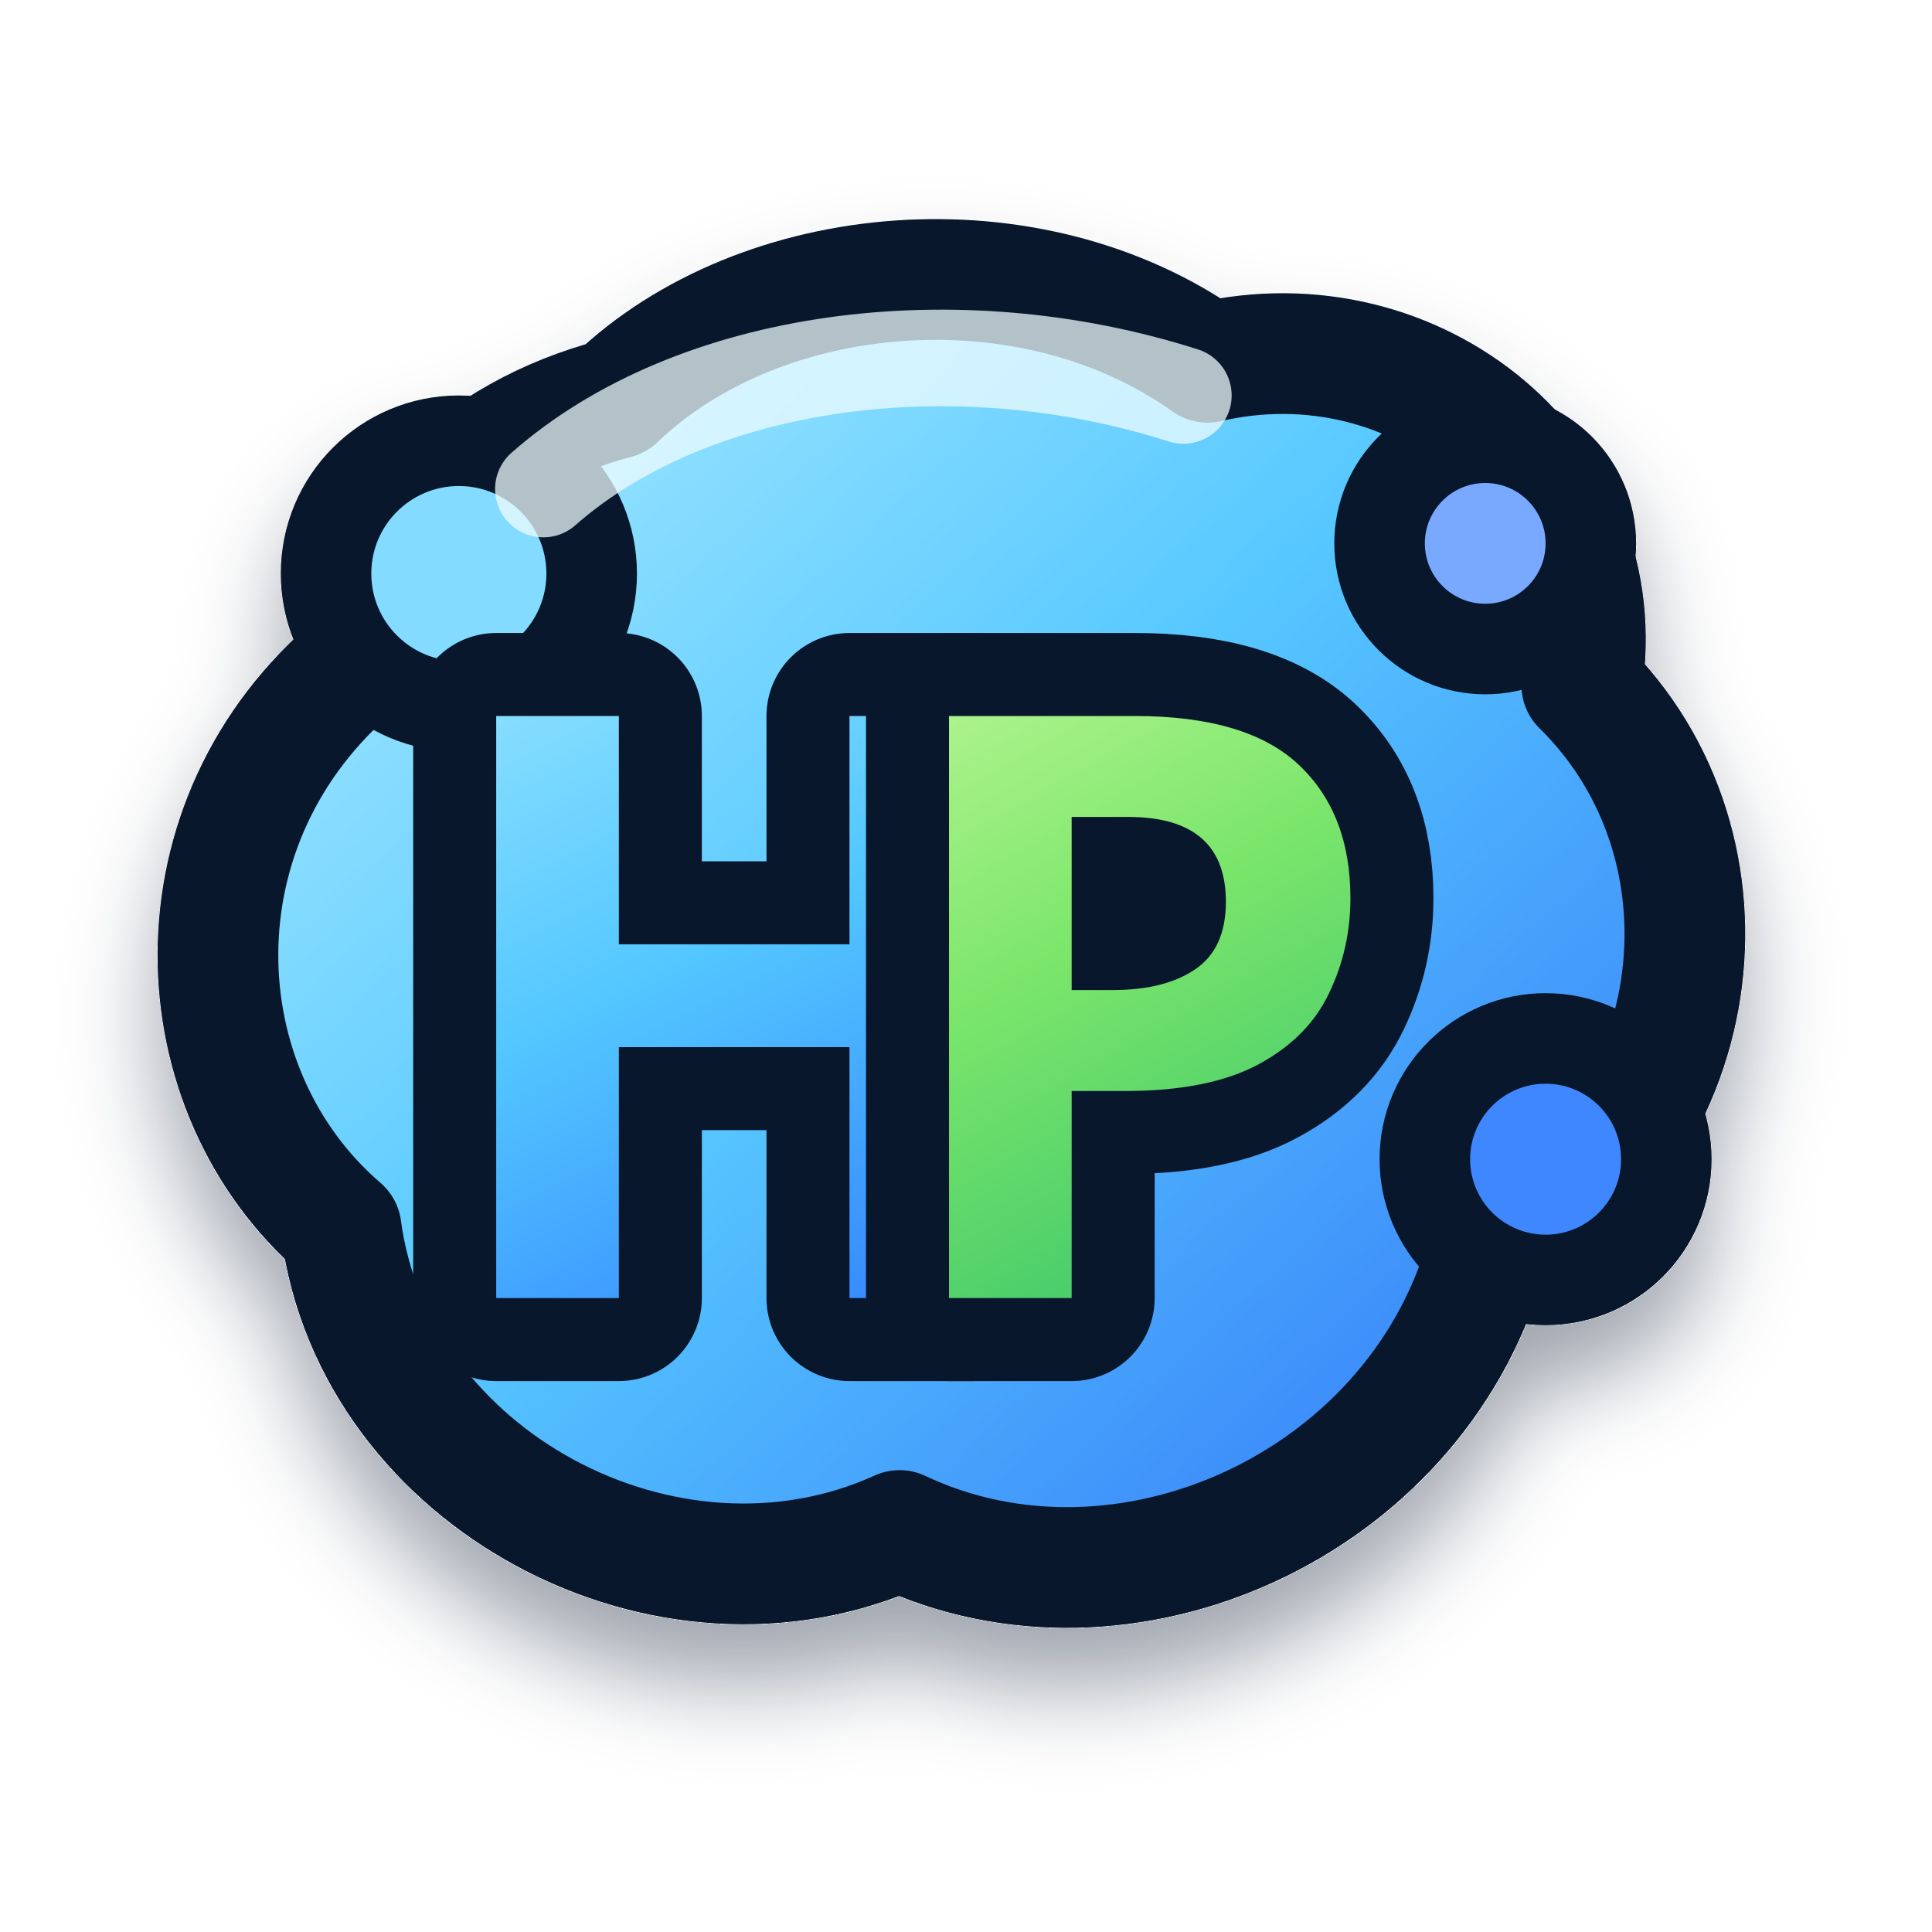
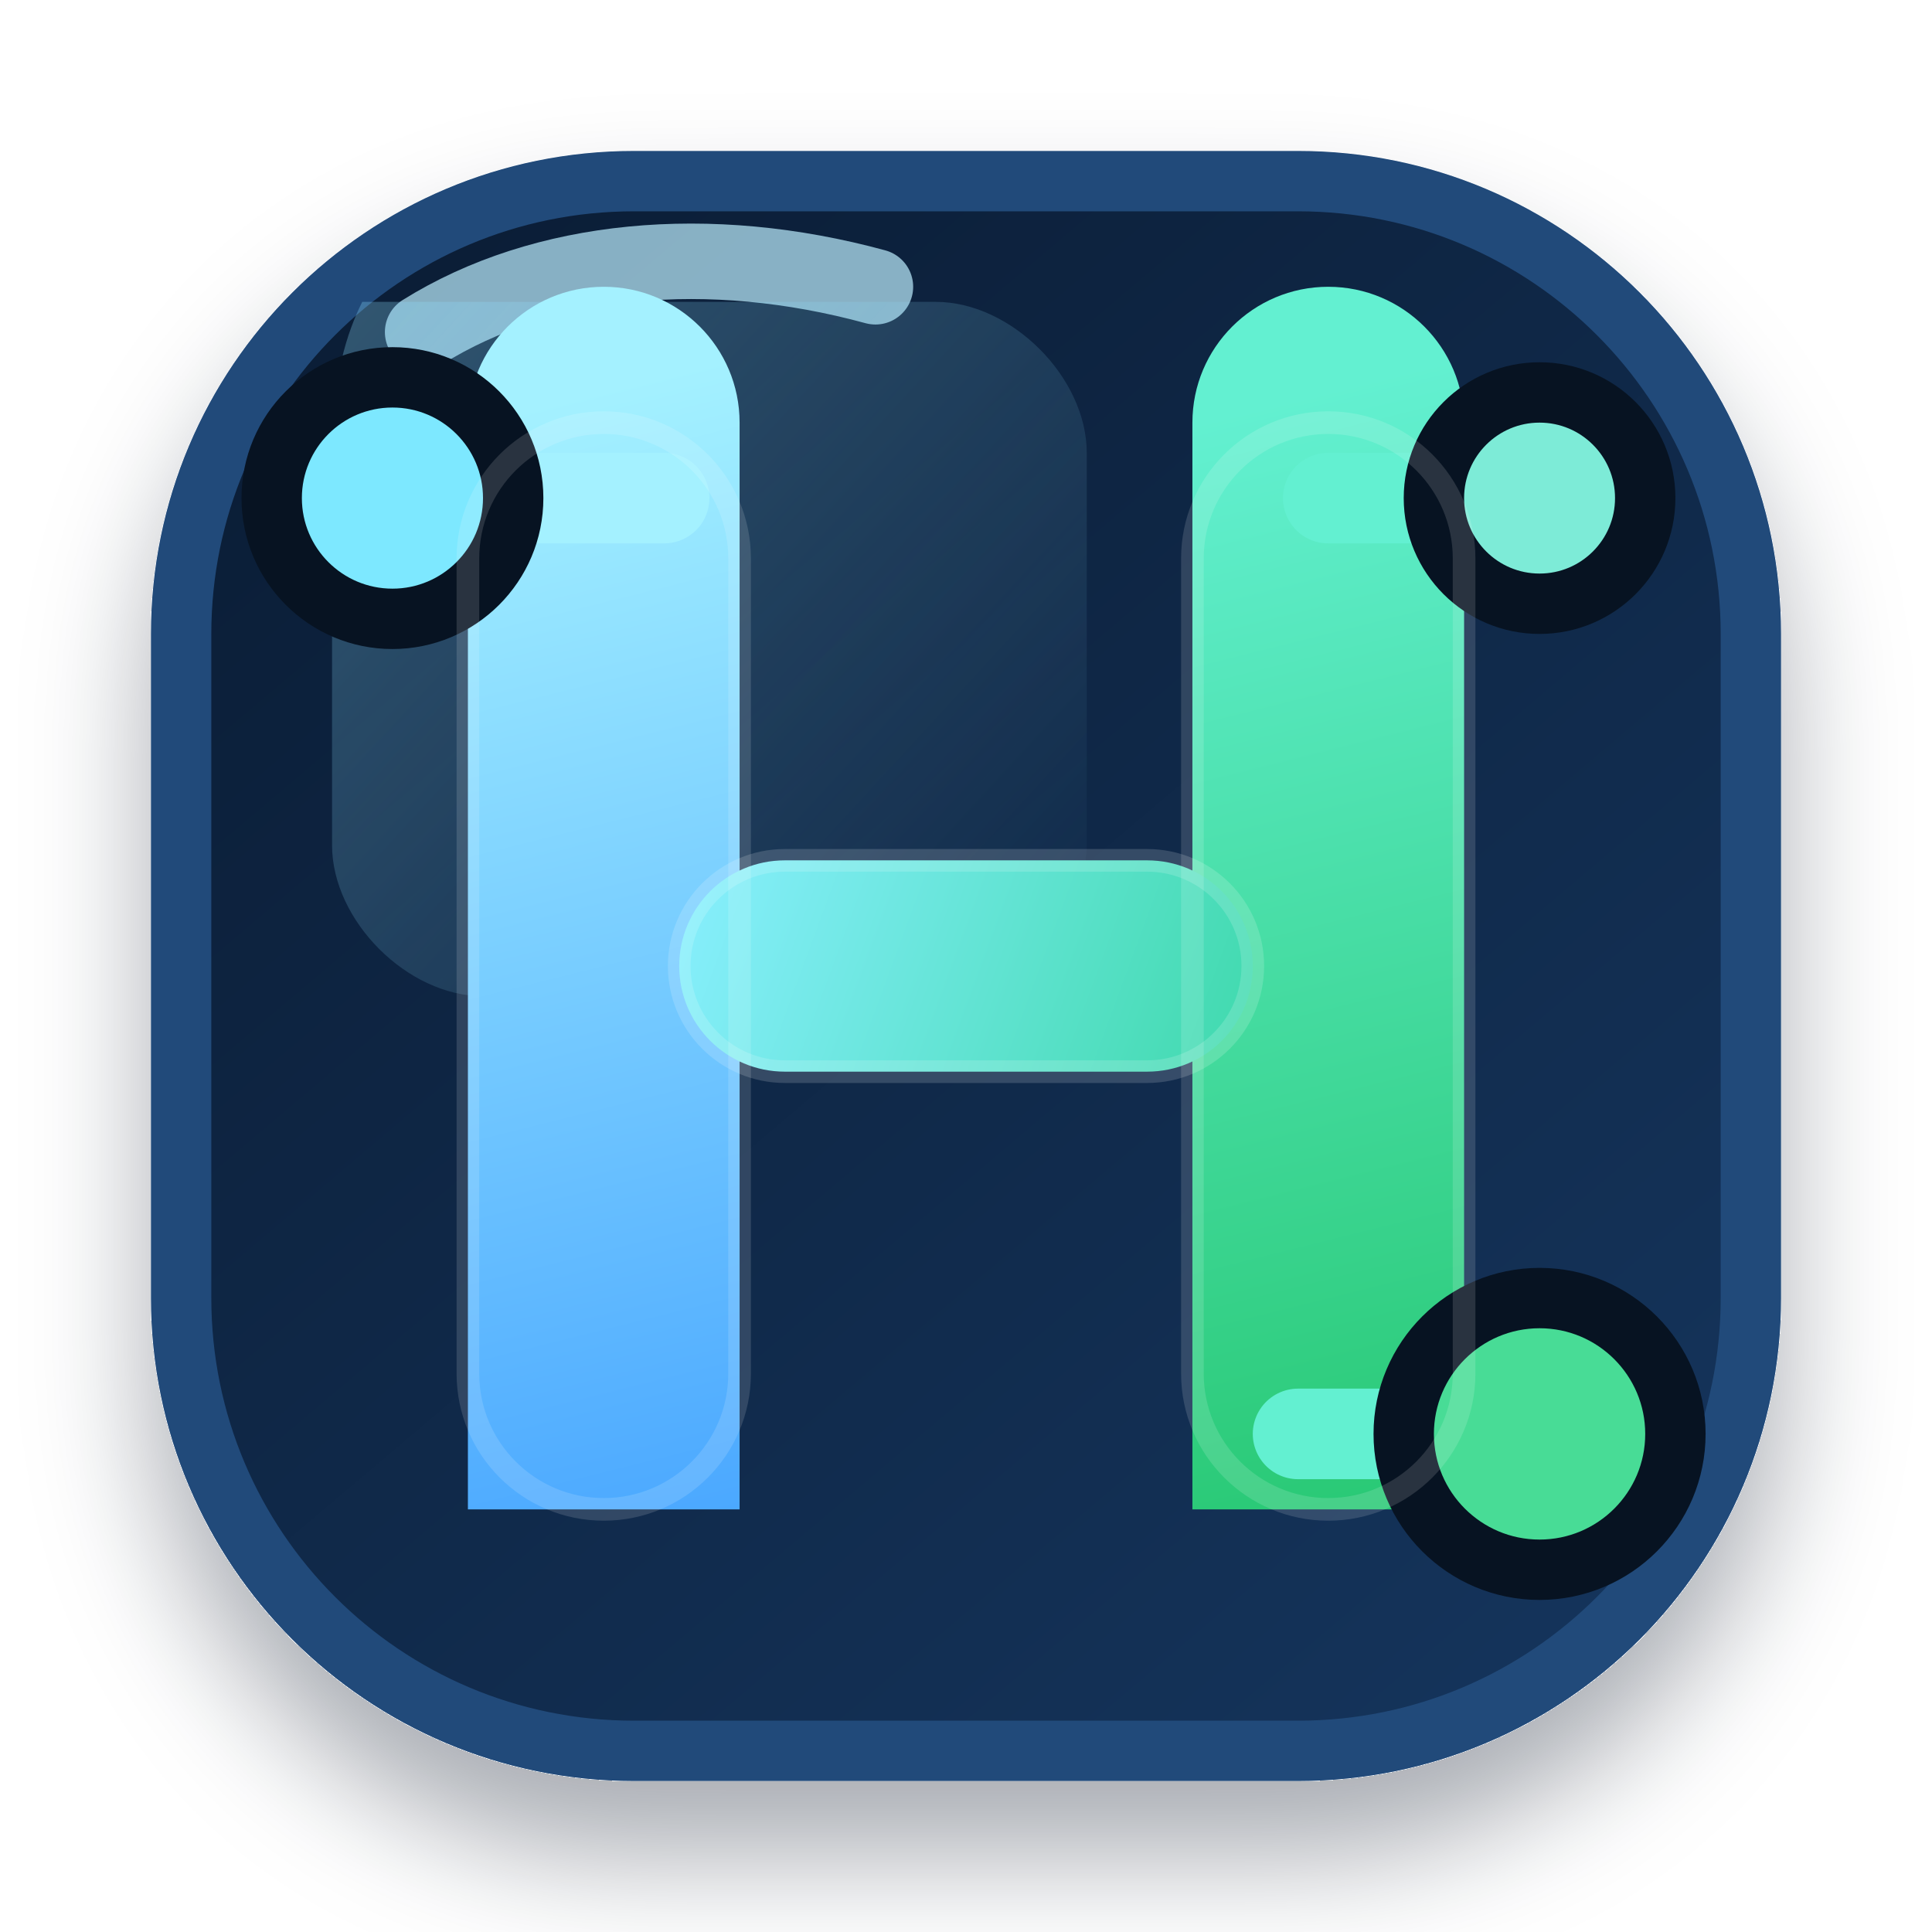
- <svg xmlns="http://www.w3.org/2000/svg" width="64" height="64" viewBox="0 0 64 64" fill="none">
+ <svg xmlns="http://www.w3.org/2000/svg" width="128" height="128" viewBox="0 0 128 128" fill="none">
  <defs>
-     <linearGradient id="hp_splash_fill" x1="8" y1="6" x2="56" y2="58" gradientUnits="userSpaceOnUse">
-       <stop stop-color="#BDF4FF" />
-       <stop offset="0.46" stop-color="#57C8FF" />
-       <stop offset="1" stop-color="#2B63F6" />
+     <linearGradient id="hcBadgeFill" x1="20" y1="12" x2="108" y2="116" gradientUnits="userSpaceOnUse">
+       <stop stop-color="#0A1C34" />
+       <stop offset="1" stop-color="#15355D" />
    </linearGradient>
-     <linearGradient id="hp_h_fill" x1="14" y1="18" x2="29" y2="48" gradientUnits="userSpaceOnUse">
-       <stop stop-color="#A6EBFF" />
-       <stop offset="0.48" stop-color="#53C7FF" />
-       <stop offset="1" stop-color="#2D76FF" />
+     <linearGradient id="hcShineFill" x1="24" y1="18" x2="74" y2="64" gradientUnits="userSpaceOnUse">
+       <stop stop-color="#8EDFFF" stop-opacity="0.42" />
+       <stop offset="1" stop-color="#8EDFFF" stop-opacity="0" />
    </linearGradient>
-     <linearGradient id="hp_p_fill" x1="29" y1="16" x2="47" y2="48" gradientUnits="userSpaceOnUse">
-       <stop stop-color="#D8FFAA" />
-       <stop offset="0.45" stop-color="#7CE66B" />
-       <stop offset="1" stop-color="#19B56C" />
+     <linearGradient id="hcLeftFill" x1="31" y1="28" x2="49" y2="100" gradientUnits="userSpaceOnUse">
+       <stop stop-color="#A4F1FF" />
+       <stop offset="1" stop-color="#4BA8FF" />
    </linearGradient>
-     <filter id="hp_shadow" x="0" y="0" width="64" height="64" filterUnits="userSpaceOnUse" color-interpolation-filters="sRGB">
+     <linearGradient id="hcRightFill" x1="79" y1="28" x2="97" y2="100" gradientUnits="userSpaceOnUse">
+       <stop stop-color="#63F0D1" />
+       <stop offset="1" stop-color="#28C873" />
+     </linearGradient>
+     <linearGradient id="hcBridgeFill" x1="45" y1="57" x2="83" y2="71" gradientUnits="userSpaceOnUse">
+       <stop stop-color="#89EFFF" />
+       <stop offset="1" stop-color="#3FD9AC" />
+     </linearGradient>
+     <filter id="hcBadgeShadow" x="0" y="0" width="128" height="128" filterUnits="userSpaceOnUse" color-interpolation-filters="sRGB">
      <feFlood flood-opacity="0" result="BackgroundImageFix" />
      <feColorMatrix in="SourceAlpha" type="matrix" values="0 0 0 0 0 0 0 0 0 0 0 0 0 0 0 0 0 0 127 0" result="hardAlpha" />
-       <feOffset dy="2" />
-       <feGaussianBlur stdDeviation="1.5" />
+       <feOffset dy="5" />
+       <feGaussianBlur stdDeviation="4" />
      <feComposite in2="hardAlpha" operator="out" />
-       <feColorMatrix type="matrix" values="0 0 0 0 0.027 0 0 0 0 0.075 0 0 0 0 0.176 0 0 0 0.38 0" />
+       <feColorMatrix type="matrix" values="0 0 0 0 0.02 0 0 0 0 0.059 0 0 0 0 0.133 0 0 0 0.34 0" />
      <feBlend mode="normal" in2="BackgroundImageFix" result="effect1_dropShadow_0_1" />
      <feBlend mode="normal" in="SourceGraphic" in2="effect1_dropShadow_0_1" result="shape" />
    </filter>
  </defs>
-   <g filter="url(#hp_shadow)">
-     <path d="M20.4 13.2C25.2 8.6 34.1 7.8 40 12C46.9 10.4 53.5 15.7 52.4 22.7C57.9 28.1 56.7 37.8 49.2 41.7C46.8 49.9 37.2 54.2 29.8 50.7C22.1 54.2 12.4 49 11.3 40.7C5.95 36.1 5.6 27.2 11.8 22C12.4 17.7 15.8 14.4 20.4 13.2Z" fill="url(#hp_splash_fill)" stroke="#09172C" stroke-width="4" stroke-linejoin="round" />
-     <circle cx="15.2" cy="19" r="4.4" fill="#83DBFF" stroke="#09172C" stroke-width="3" />
-     <circle cx="49.2" cy="18" r="3.5" fill="#79A9FF" stroke="#09172C" stroke-width="3" />
-     <circle cx="51.2" cy="38.4" r="4" fill="#3E87FF" stroke="#09172C" stroke-width="3" />
-     <path d="M18 16.2C23 11.8 31.7 10.7 39.2 13.1" stroke="#EFFCFF" stroke-width="3.2" stroke-linecap="round" opacity="0.74" />
-     <g font-family="Arial Rounded MT Bold, Segoe UI Rounded, Trebuchet MS, Segoe UI, sans-serif" font-weight="900" paint-order="stroke fill markers" stroke="#09172C" stroke-width="5.5" stroke-linejoin="round" stroke-linecap="round">
-       <text x="14" y="43" fill="url(#hp_h_fill)" font-size="27" letter-spacing="-1.2">H</text>
-       <text x="29" y="43" fill="url(#hp_p_fill)" font-size="27" letter-spacing="-1.1">P</text>
-     </g>
+   <g filter="url(#hcBadgeShadow)">
+     <rect x="12" y="12" width="104" height="104" rx="30" fill="url(#hcBadgeFill)" stroke="#214A7A" stroke-width="4" />
+     <path d="M28 22C36 17 47 16 58 19" stroke="#BDEFFF" stroke-opacity="0.7" stroke-width="5" stroke-linecap="round" />
+     <path d="M24 20H62C67 20 72 25 72 30V56C72 61 67 66 62 66H32C27 66 22 61 22 56V30C22 25 23 22 24 20Z" fill="url(#hcShineFill)" opacity="0.7" />
+     <path d="M31 28C31 23.03 35.03 19 40 19C44.97 19 49 23.03 49 28V100H31V28Z" fill="url(#hcLeftFill)" />
+     <path d="M79 28C79 23.03 83.03 19 88 19C92.97 19 97 23.03 97 28V100H79V28Z" fill="url(#hcRightFill)" />
+     <rect x="45" y="57" width="38" height="14" rx="7" fill="url(#hcBridgeFill)" />
+     <path d="M33 33H44" stroke="#A4F1FF" stroke-width="6" stroke-linecap="round" />
+     <path d="M86 95H98" stroke="#63F0D1" stroke-width="6" stroke-linecap="round" />
+     <path d="M88 33H97" stroke="#63F0D1" stroke-width="6" stroke-linecap="round" />
+     <circle cx="26" cy="33" r="8" fill="#7DE8FF" stroke="#071322" stroke-width="4" />
+     <circle cx="102" cy="95" r="9" fill="#48DC96" stroke="#071322" stroke-width="4" />
+     <circle cx="102" cy="33" r="7" fill="#7DEBD7" stroke="#071322" stroke-width="4" />
+     <rect x="31" y="28" width="18" height="72" rx="9" fill="none" stroke="rgba(255,255,255,0.14)" stroke-width="1.5" />
+     <rect x="79" y="28" width="18" height="72" rx="9" fill="none" stroke="rgba(255,255,255,0.14)" stroke-width="1.5" />
+     <rect x="45" y="57" width="38" height="14" rx="7" fill="none" stroke="rgba(255,255,255,0.16)" stroke-width="1.5" />
  </g>
</svg>
